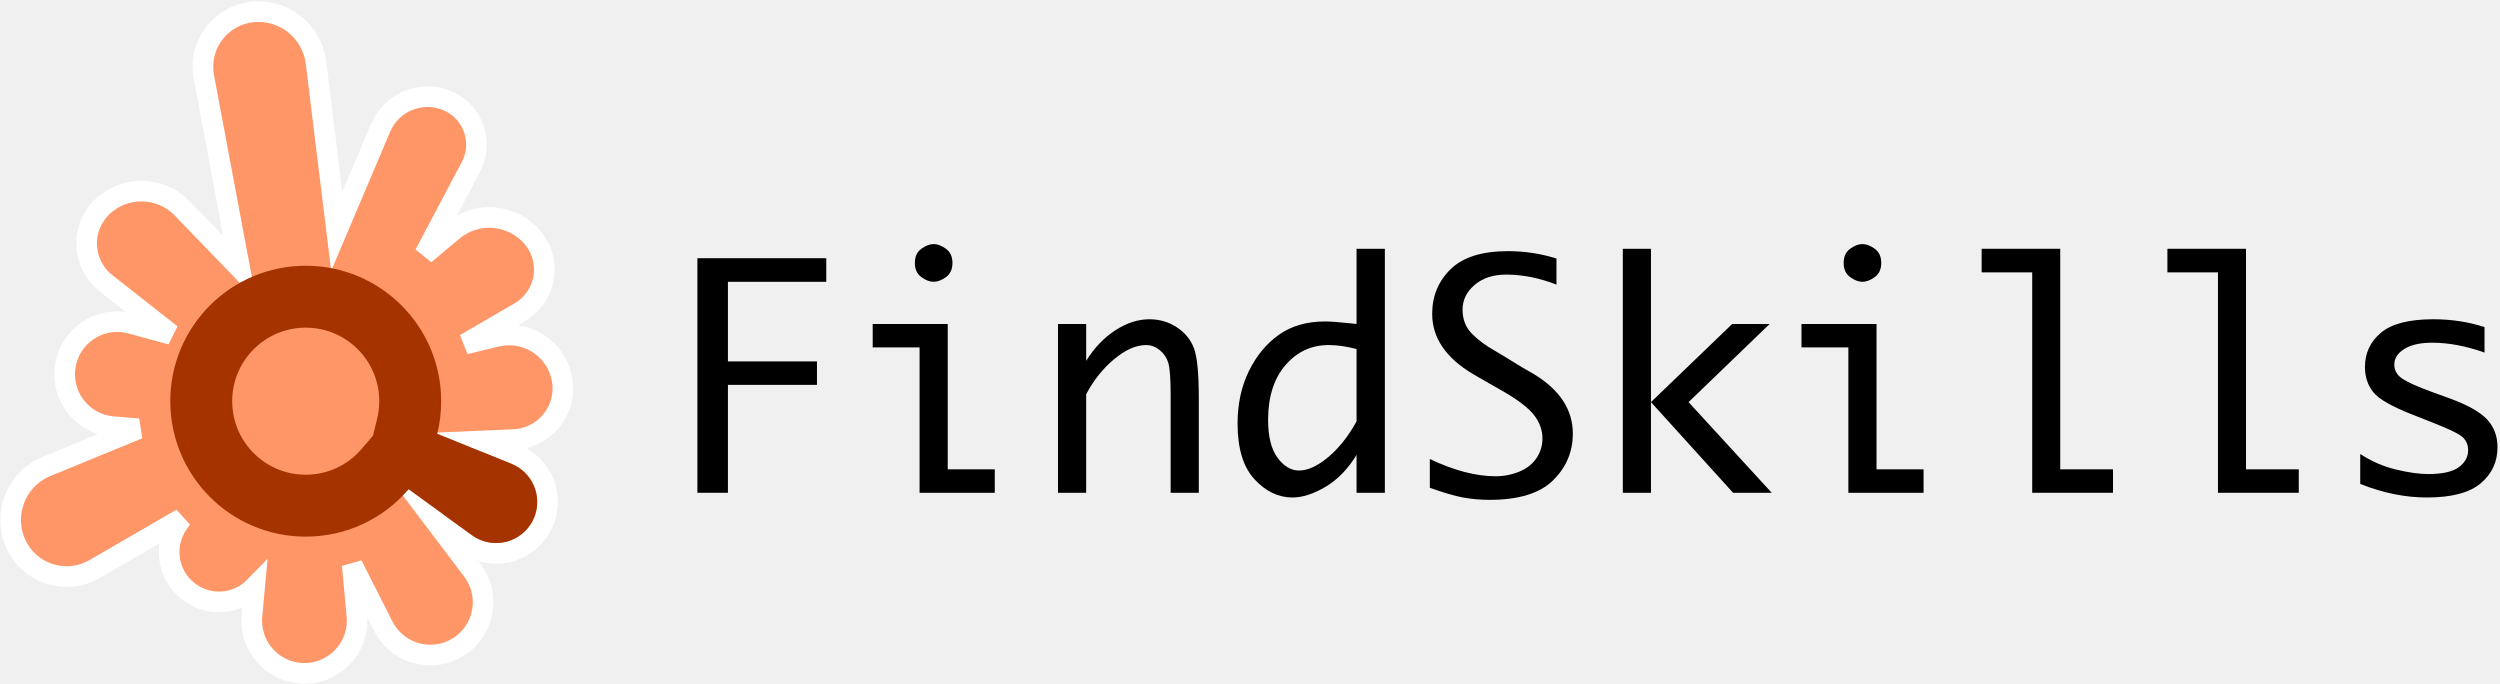
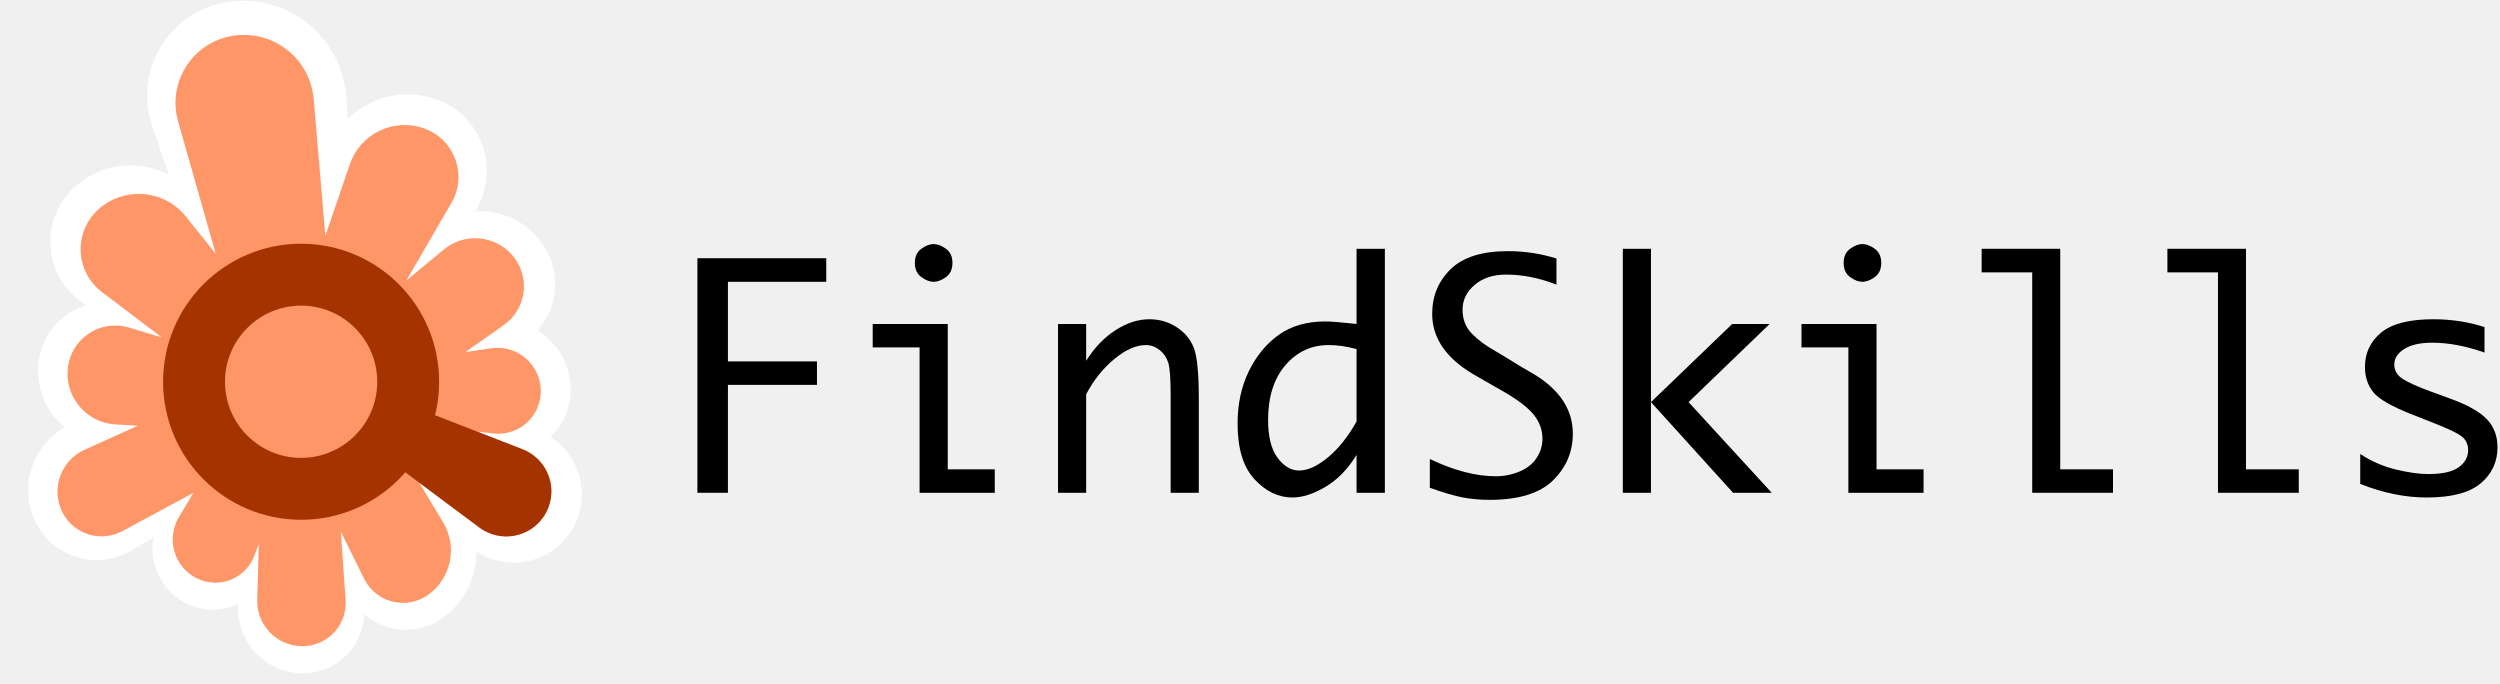
<svg xmlns="http://www.w3.org/2000/svg" xmlns:xlink="http://www.w3.org/1999/xlink" width="969px" height="265px" viewBox="0 0 969 265" version="1.1">
  <defs>
    <path d="M0,0 L969,0 L969,265 L0,265 L0,0 Z" id="path-1" />
  </defs>
  <g id="findskills_logo_light_background" stroke="none" fill="none" xlink:href="#path-1" fill-rule="evenodd" stroke-width="1">
    <g id="FindSkills" transform="translate(257, 63)" fill="#000000">
      <polygon id="Path" fill-rule="nonzero" points="13.314 128 13.314 37.086 63.257 37.086 63.257 46.229 25.143 46.229 25.143 77.086 59.657 77.086 59.657 86.171 25.143 86.171 25.143 128" />
      <path d="M99.429,128 L99.429,71.657 L81.257,71.657 L81.257,62.571 L110.343,62.571 L110.343,118.914 L128.571,118.914 L128.571,128 L99.429,128 Z M97.6,38.914 C97.6,36.476 98.438,34.648 100.114,33.429 C101.79,32.21 103.371,31.6 104.857,31.6 C106.381,31.6 107.981,32.21 109.657,33.429 C111.333,34.648 112.171,36.476 112.171,38.914 C112.171,41.352 111.333,43.181 109.657,44.4 C107.981,45.619 106.381,46.229 104.857,46.229 C103.371,46.229 101.79,45.619 100.114,44.4 C98.438,43.181 97.6,41.352 97.6,38.914 Z" id="Shape" fill-rule="nonzero" />
      <path d="M153.086,128 L153.086,62.571 L164,62.571 L164,76.857 C167.124,71.829 170.886,67.886 175.286,65.029 C179.686,62.171 184.095,60.743 188.514,60.743 C192.4,60.743 195.924,61.771 199.086,63.829 C202.248,65.886 204.467,68.571 205.743,71.886 C207.019,75.2 207.657,81.714 207.657,91.429 L207.657,128 L196.743,128 L196.743,90.114 C196.743,83.79 196.438,79.629 195.829,77.629 C195.219,75.629 194.105,73.981 192.486,72.686 C190.867,71.39 189.105,70.743 187.2,70.743 C183.352,70.743 179.238,72.562 174.857,76.2 C170.476,79.838 166.857,84.381 164,89.829 L164,128 L153.086,128 Z" id="Path" fill-rule="nonzero" />
      <path d="M268.8,113.314 C265.486,118.762 261.495,122.876 256.829,125.657 C252.162,128.438 247.867,129.829 243.943,129.829 C238.495,129.829 233.59,127.467 229.229,122.743 C224.867,118.019 222.686,110.838 222.686,101.2 C222.686,93.619 224.133,86.857 227.029,80.914 C229.924,74.971 233.79,70.267 238.629,66.8 C243.467,63.333 249.467,61.6 256.629,61.6 C258.686,61.6 261.81,61.829 266,62.286 C266.61,62.362 267.543,62.457 268.8,62.571 L268.8,33.429 L279.771,33.429 L279.771,128 L268.8,128 L268.8,113.314 Z M268.8,100.343 L268.8,72.286 C264.914,71.257 261.314,70.743 258,70.743 C251.295,70.743 245.705,73.343 241.229,78.543 C236.752,83.743 234.514,90.819 234.514,99.771 C234.514,106.248 235.733,111.133 238.171,114.429 C240.61,117.724 243.39,119.371 246.514,119.371 C249.905,119.371 253.657,117.657 257.771,114.229 C261.886,110.8 265.562,106.171 268.8,100.343 Z" id="Shape" fill-rule="nonzero" />
      <path d="M297.2,126.057 L297.2,114.914 C306.571,119.371 315.086,121.6 322.743,121.6 C325.943,121.6 329.01,120.99 331.943,119.771 C334.876,118.552 337.095,116.79 338.6,114.486 C340.105,112.181 340.857,109.676 340.857,106.971 C340.857,103.81 339.819,100.848 337.743,98.086 C335.667,95.324 331.79,92.286 326.114,88.971 L320.114,85.543 L314.057,82.057 C303.429,75.771 298.114,67.962 298.114,58.629 C298.114,51.771 300.495,46.01 305.257,41.343 C310.019,36.676 317.429,34.343 327.486,34.343 C333.962,34.343 340.229,35.295 346.286,37.2 L346.286,47.314 C339.619,44.724 333.124,43.429 326.8,43.429 C321.771,43.429 317.695,44.762 314.571,47.429 C311.448,50.095 309.886,53.295 309.886,57.029 C309.886,60.762 311.086,63.857 313.486,66.314 C315.886,68.771 318.933,71.029 322.629,73.086 L327.2,75.829 L332.857,79.314 L337.714,82.114 C347.657,88.21 352.629,95.867 352.629,105.086 C352.629,112.133 350.067,118.171 344.943,123.2 C339.819,128.229 331.619,130.743 320.343,130.743 C316.762,130.743 313.333,130.438 310.057,129.829 C306.781,129.219 302.495,127.962 297.2,126.057 Z" id="Path" fill-rule="nonzero" />
      <polygon id="Path" fill-rule="nonzero" points="372 128 372 33.429 382.914 33.429 382.914 92.857 414.4 62.571 428.914 62.571 397.486 92.857 429.714 128 414.743 128 382.914 92.857 382.914 128" />
      <path d="M459.429,128 L459.429,71.657 L441.257,71.657 L441.257,62.571 L470.343,62.571 L470.343,118.914 L488.571,118.914 L488.571,128 L459.429,128 Z M457.6,38.914 C457.6,36.476 458.438,34.648 460.114,33.429 C461.79,32.21 463.371,31.6 464.857,31.6 C466.381,31.6 467.981,32.21 469.657,33.429 C471.333,34.648 472.171,36.476 472.171,38.914 C472.171,41.352 471.333,43.181 469.657,44.4 C467.981,45.619 466.381,46.229 464.857,46.229 C463.371,46.229 461.79,45.619 460.114,44.4 C458.438,43.181 457.6,41.352 457.6,38.914 Z" id="Shape" fill-rule="nonzero" />
      <polygon id="Path" fill-rule="nonzero" points="530.686 128 530.686 42.571 511.086 42.571 511.086 33.429 541.543 33.429 541.543 118.914 562 118.914 562 128" />
      <polygon id="Path" fill-rule="nonzero" points="602.686 128 602.686 42.571 583.086 42.571 583.086 33.429 613.543 33.429 613.543 118.914 634 118.914 634 128" />
      <path d="M657.829,124.571 L657.829,112.971 C662.21,115.829 666.838,117.838 671.714,119 C676.59,120.162 680.743,120.743 684.171,120.743 C689.657,120.743 693.61,119.857 696.029,118.086 C698.448,116.314 699.657,114.095 699.657,111.429 C699.657,109.676 699.105,108.171 698,106.914 C696.857,105.657 694.038,104.114 689.543,102.286 L685.771,100.743 L678.229,97.771 C670.114,94.61 664.99,91.676 662.857,88.971 C660.724,86.305 659.657,83.067 659.657,79.257 C659.657,73.848 661.733,69.41 665.886,65.943 C670.038,62.476 676.8,60.743 686.171,60.743 C693.143,60.743 699.752,61.752 706,63.771 L706,73.657 C698.8,71.105 692.038,69.829 685.714,69.829 C681.105,69.829 677.505,70.638 674.914,72.257 C672.324,73.876 671.029,75.886 671.029,78.286 C671.029,80.648 672.152,82.533 674.4,83.943 C676.648,85.352 680.286,86.971 685.314,88.8 L692.686,91.486 C699.467,93.962 704.229,96.648 706.971,99.543 C709.676,102.438 711.029,106.038 711.029,110.343 C711.029,116.019 708.857,120.686 704.514,124.343 C700.171,128 693.2,129.829 683.6,129.829 C675.257,129.829 666.667,128.076 657.829,124.571 Z" id="Path" fill-rule="nonzero" />
    </g>
-     <g id="Group" transform="translate(7.4737, 8)" fill="#FF9667">
-       <path d="M167.526,147.5 C167.526,150.938 167.219,154.337 166.611,157.668 L192.311,168.076 C202.517,172.209 207.44,183.834 203.307,194.04 C203.004,194.788 202.656,195.517 202.265,196.222 C196.926,205.853 184.791,209.333 175.16,203.994 C174.455,203.603 173.773,203.17 173.12,202.696 L151.436,186.969 C140.924,197.756 126.478,204 111.026,204 C79.822,204 54.526,178.704 54.526,147.5 C54.526,116.296 79.822,91 111.026,91 C142.23,91 167.526,116.296 167.526,147.5 Z" id="Combined-Shape" stroke="#FFFFFF" stroke-width="8" />
-       <g id="Combined-Shape">
-         <path d="M115.01,16.267 L115.01,16.267 L123.037,81.645 L140.079,41.498 C144.338,31.464 155.925,26.783 165.958,31.042 C175.34,35.024 179.717,45.857 175.735,55.239 C175.531,55.72 175.306,56.192 175.062,56.654 L157.12,90.587 L168.027,81.436 C177.334,73.625 191.211,74.84 199.021,84.147 C205.824,92.254 204.766,104.341 196.659,111.143 C195.823,111.845 194.929,112.474 193.986,113.023 L172.816,125.353 L184.964,122.425 C196.164,119.725 207.431,126.616 210.131,137.816 C210.238,138.262 210.331,138.71 210.409,139.161 C212.271,149.969 205.02,160.24 194.213,162.102 C193.385,162.245 192.548,162.335 191.709,162.372 L139.024,164.68 L175.642,213.094 C182.459,222.108 180.679,234.942 171.665,241.76 C171.18,242.127 170.68,242.471 170.164,242.793 C160.582,248.781 147.959,245.867 141.971,236.284 C141.648,235.768 141.348,235.237 141.073,234.694 L129.056,210.99 L130.865,230.71 C131.896,241.943 123.625,251.884 112.392,252.915 C111.772,252.971 111.149,253 110.526,253 C99.246,253 90.102,243.856 90.102,232.576 C90.102,231.953 90.131,231.33 90.187,230.71 L91.219,219.467 C86.271,224.546 78.698,226.682 71.491,224.363 C70.51,224.047 69.555,223.653 68.637,223.185 C59.125,218.339 55.343,206.699 60.189,197.187 C60.657,196.269 61.198,195.389 61.806,194.557 L62.934,193.014 L29.183,212.56 C18.847,218.547 5.615,215.02 -0.371,204.684 C-0.691,204.131 -0.987,203.564 -1.257,202.985 C-6.482,191.78 -1.634,178.46 9.571,173.235 C9.886,173.088 10.204,172.949 10.526,172.817 L46.142,158.185 L36.329,157.386 C25.102,156.47 16.742,146.627 17.657,135.4 C17.709,134.768 17.79,134.139 17.9,133.515 C19.856,122.422 30.435,115.015 41.528,116.971 C42.152,117.081 42.771,117.22 43.382,117.387 L58.87,121.636 L33.611,101.794 C25.082,95.094 23.6,82.749 30.299,74.22 C30.853,73.515 31.455,72.848 32.101,72.225 C40.817,63.808 54.708,64.05 63.125,72.767 L85.416,95.85 L71.541,21.821 C69.368,10.223 77.007,-0.941 88.606,-3.115 C89.047,-3.198 89.492,-3.267 89.938,-3.322 C102.271,-4.836 113.496,3.934 115.01,16.267 Z" stroke="#FFFFFF" stroke-width="8" />
-         <path d="M157.496,171.239 L186.305,182.906 C188.321,183.722 189.293,186.018 188.477,188.034 C188.417,188.182 188.348,188.326 188.271,188.465 C187.217,190.368 184.82,191.055 182.917,190.001 C182.778,189.923 182.643,189.838 182.514,189.744 L157.953,171.93 L156.371,170.783 Z M151.526,147.5 C151.526,150.824 151.128,154.086 150.35,157.242 L148.06,166.526 L141.795,173.836 C134.137,182.772 123.02,188 111.026,188 C88.659,188 70.526,169.868 70.526,147.5 C70.526,125.132 88.659,107 111.026,107 C133.394,107 151.526,125.132 151.526,147.5 Z" stroke="#A53300" stroke-width="24" />
+     <g id="Group" transform="translate(10, 0)">
+       <path d="M123.818,34.193 C123.988,35.283 124.113,36.379 124.193,37.479 L124.817,46.099 C133.215,37.797 145.811,34.297 157.865,38.076 C158.648,38.322 159.422,38.596 160.185,38.9 C175.25,44.892 182.605,61.963 176.612,77.028 C175.929,78.746 175.085,80.395 174.092,81.954 C183.263,81.348 192.585,85.009 198.887,92.637 L199.145,92.953 C207.577,103.448 207.01,118.26 198.463,128.065 C204.613,131.946 209.206,138.261 210.696,145.964 C210.97,147.381 211.131,148.819 211.178,150.262 C211.421,157.743 208.394,164.572 203.385,169.375 C213.281,175.752 218.034,188.219 214.183,199.924 C213.665,201.499 213,203.021 212.197,204.472 C205.143,217.221 189.089,221.837 176.34,214.783 C175.761,214.462 175.194,214.12 174.64,213.756 C174.77,223.837 169.995,233.749 161.129,239.83 C151.713,246.289 139.369,245.238 131.19,237.999 C130.817,249.848 121.645,259.823 109.539,260.906 C108.834,260.968 108.128,261 107.421,261 C93.557,261 82.319,249.761 82.319,235.898 C82.319,235.604 82.324,235.31 82.334,235.016 L82.37,234.02 C77.165,236.57 70.986,237.129 65.074,235.092 C64.075,234.748 63.102,234.334 62.161,233.854 C52.573,228.959 47.699,218.484 49.476,208.407 L40.343,213.614 C27.751,220.791 11.724,216.401 4.547,203.809 C4.19,203.183 3.859,202.542 3.555,201.888 C-2.648,188.563 2.492,172.866 15.006,165.678 C8.538,160.21 4.533,151.952 4.804,142.828 C4.835,141.814 4.918,140.802 5.055,139.797 C6.481,129.332 13.974,121.185 23.503,118.42 L21.725,117.176 C8.767,108.095 5.623,90.228 14.704,77.269 C15.872,75.602 17.215,74.065 18.709,72.682 C28.932,63.222 43.642,61.648 55.35,67.67 L48.959,48.734 C42.485,29.546 52.79,8.743 71.978,2.268 C73.954,1.601 75.985,1.104 78.046,0.782 C99.912,-2.631 120.405,12.327 123.818,34.193 Z" id="Combined-Shape" fill="#FFFFFF" />
+       <path d="M111.321,36.249 C111.441,36.967 111.532,37.689 111.593,38.415 L116.1,91.427 L125.604,63.646 C129.616,51.92 142.374,45.666 154.1,49.677 C154.385,49.775 154.667,49.878 154.948,49.986 C165.227,53.971 170.329,65.534 166.344,75.813 C165.968,76.786 165.515,77.727 164.991,78.629 L147.501,108.722 L162.004,96.72 C170.113,90.01 182.126,91.143 188.837,99.252 C188.922,99.354 189.005,99.457 189.087,99.561 C195.392,107.511 194.058,119.067 186.108,125.372 C185.832,125.591 185.55,125.802 185.262,126.004 L170.406,136.453 L180.367,134.995 C189.551,133.649 198.088,140.004 199.433,149.189 C199.533,149.869 199.591,150.555 199.607,151.243 C199.814,160.353 192.597,167.906 183.487,168.114 C182.711,168.131 181.934,168.094 181.164,168.003 L174.835,167.25 L192.582,174.164 C201.574,177.666 206.024,187.795 202.521,196.787 C202.236,197.518 201.902,198.229 201.522,198.916 C196.844,207.356 186.209,210.405 177.769,205.727 C177.083,205.346 176.423,204.92 175.794,204.451 L152.522,187.093 L161.784,202.541 C167.462,212.014 164.869,224.263 155.838,230.621 C148.261,235.955 137.794,234.137 132.46,226.559 C131.963,225.853 131.521,225.11 131.138,224.336 L122.103,206.058 L123.955,232.512 C124.603,241.759 117.631,249.78 108.385,250.427 C107.994,250.454 107.603,250.468 107.212,250.468 C97.541,250.468 89.701,242.628 89.701,232.956 C89.701,232.796 89.703,232.635 89.707,232.475 L90.302,210.856 L88.565,215.433 C85.4,223.77 76.076,227.963 67.739,224.798 C67.193,224.591 66.659,224.354 66.139,224.089 C57.856,219.869 54.562,209.733 58.783,201.45 C58.953,201.115 59.135,200.786 59.328,200.463 L64.954,191.04 L37.411,205.862 C29.146,210.311 18.839,207.216 14.391,198.951 C14.237,198.664 14.091,198.374 13.954,198.079 C9.801,189.172 13.654,178.585 22.561,174.432 C22.623,174.403 22.685,174.374 22.747,174.346 L43.473,164.97 L34.89,164.528 C24.009,163.966 15.643,154.691 16.205,143.81 C16.235,143.23 16.29,142.651 16.371,142.075 C17.794,131.969 27.141,124.93 37.247,126.353 C38.182,126.485 39.106,126.688 40.01,126.961 L52.727,130.798 L29.463,113.152 C20.323,106.219 18.534,93.189 25.467,84.05 C26.229,83.045 27.081,82.112 28.012,81.262 C37.551,72.555 52.343,73.229 61.05,82.768 C61.388,83.139 61.715,83.52 62.029,83.912 L73.613,98.371 L59.038,47.084 C55.062,33.092 63.181,18.527 77.172,14.551 C78.116,14.283 79.074,14.067 80.042,13.906 C94.849,11.438 108.853,21.441 111.321,36.249 Z" id="Combined-Shape" fill="#FF9667" />
+       <g transform="translate(54.2124, 95.468)">
+         <path d="M111.45,42.57 C121.1,42.57 128.923,50.393 128.923,60.043 C128.923,60.828 128.87,61.612 128.765,62.389 L121.533,115.762 C120.849,120.807 116.542,124.57 111.45,124.57 C106.359,124.57 102.051,120.807 101.368,115.762 L94.136,62.389 C92.84,52.827 99.542,44.024 109.104,42.729 C109.882,42.623 110.666,42.57 111.45,42.57 Z" id="Rectangle-Copy-7" fill="#A53300" transform="translate(111.4503, 83.5704) rotate(119) translate(-111.4503, -83.5704)" />
+         <circle id="Oval" stroke="#A53300" stroke-width="24" fill="#FF9667" cx="52.5" cy="52.5" r="41.5" />
      </g>
    </g>
  </g>
</svg>
